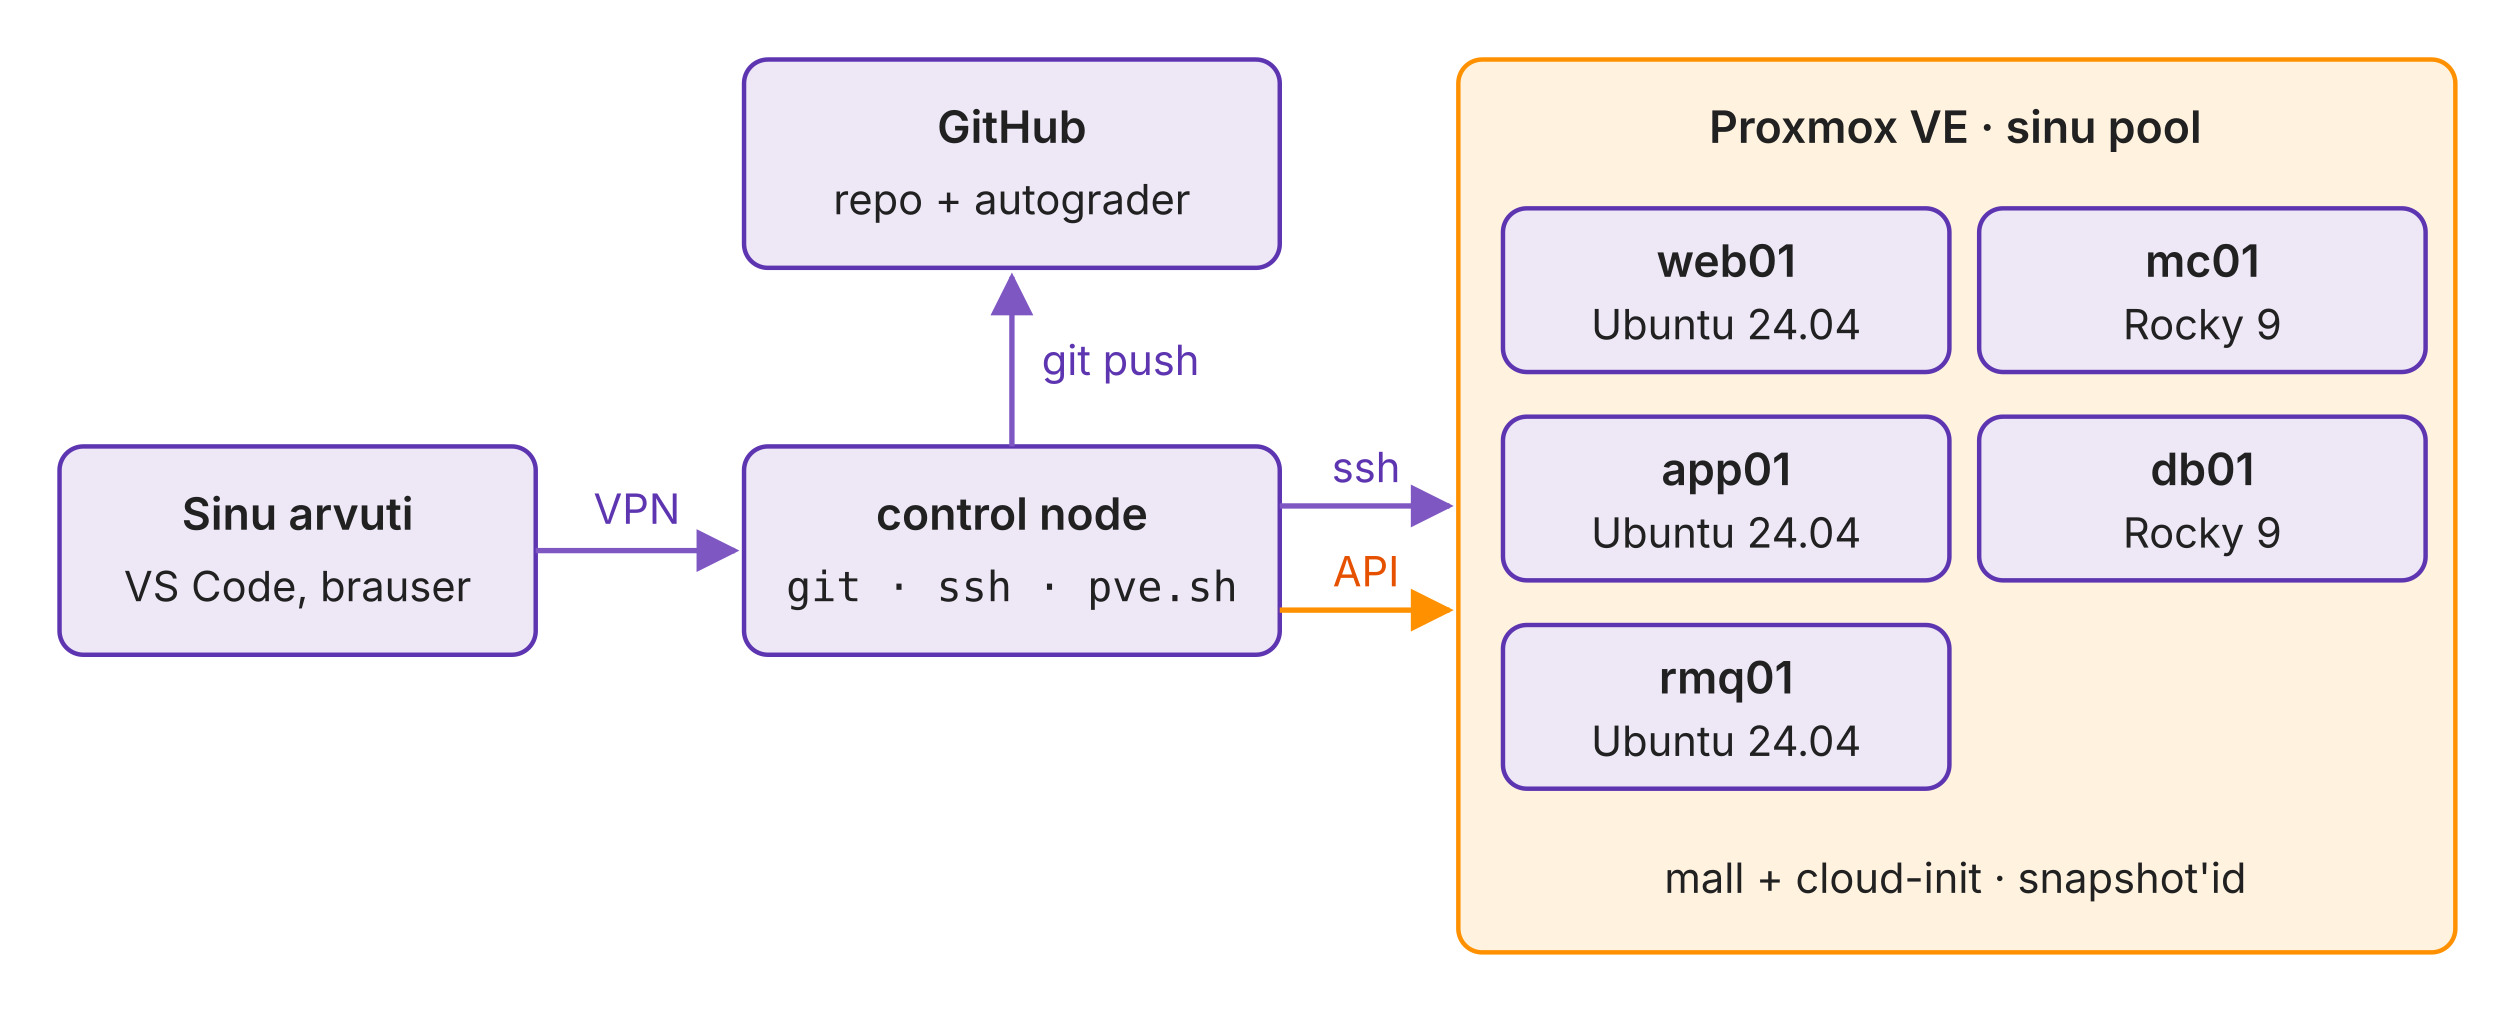
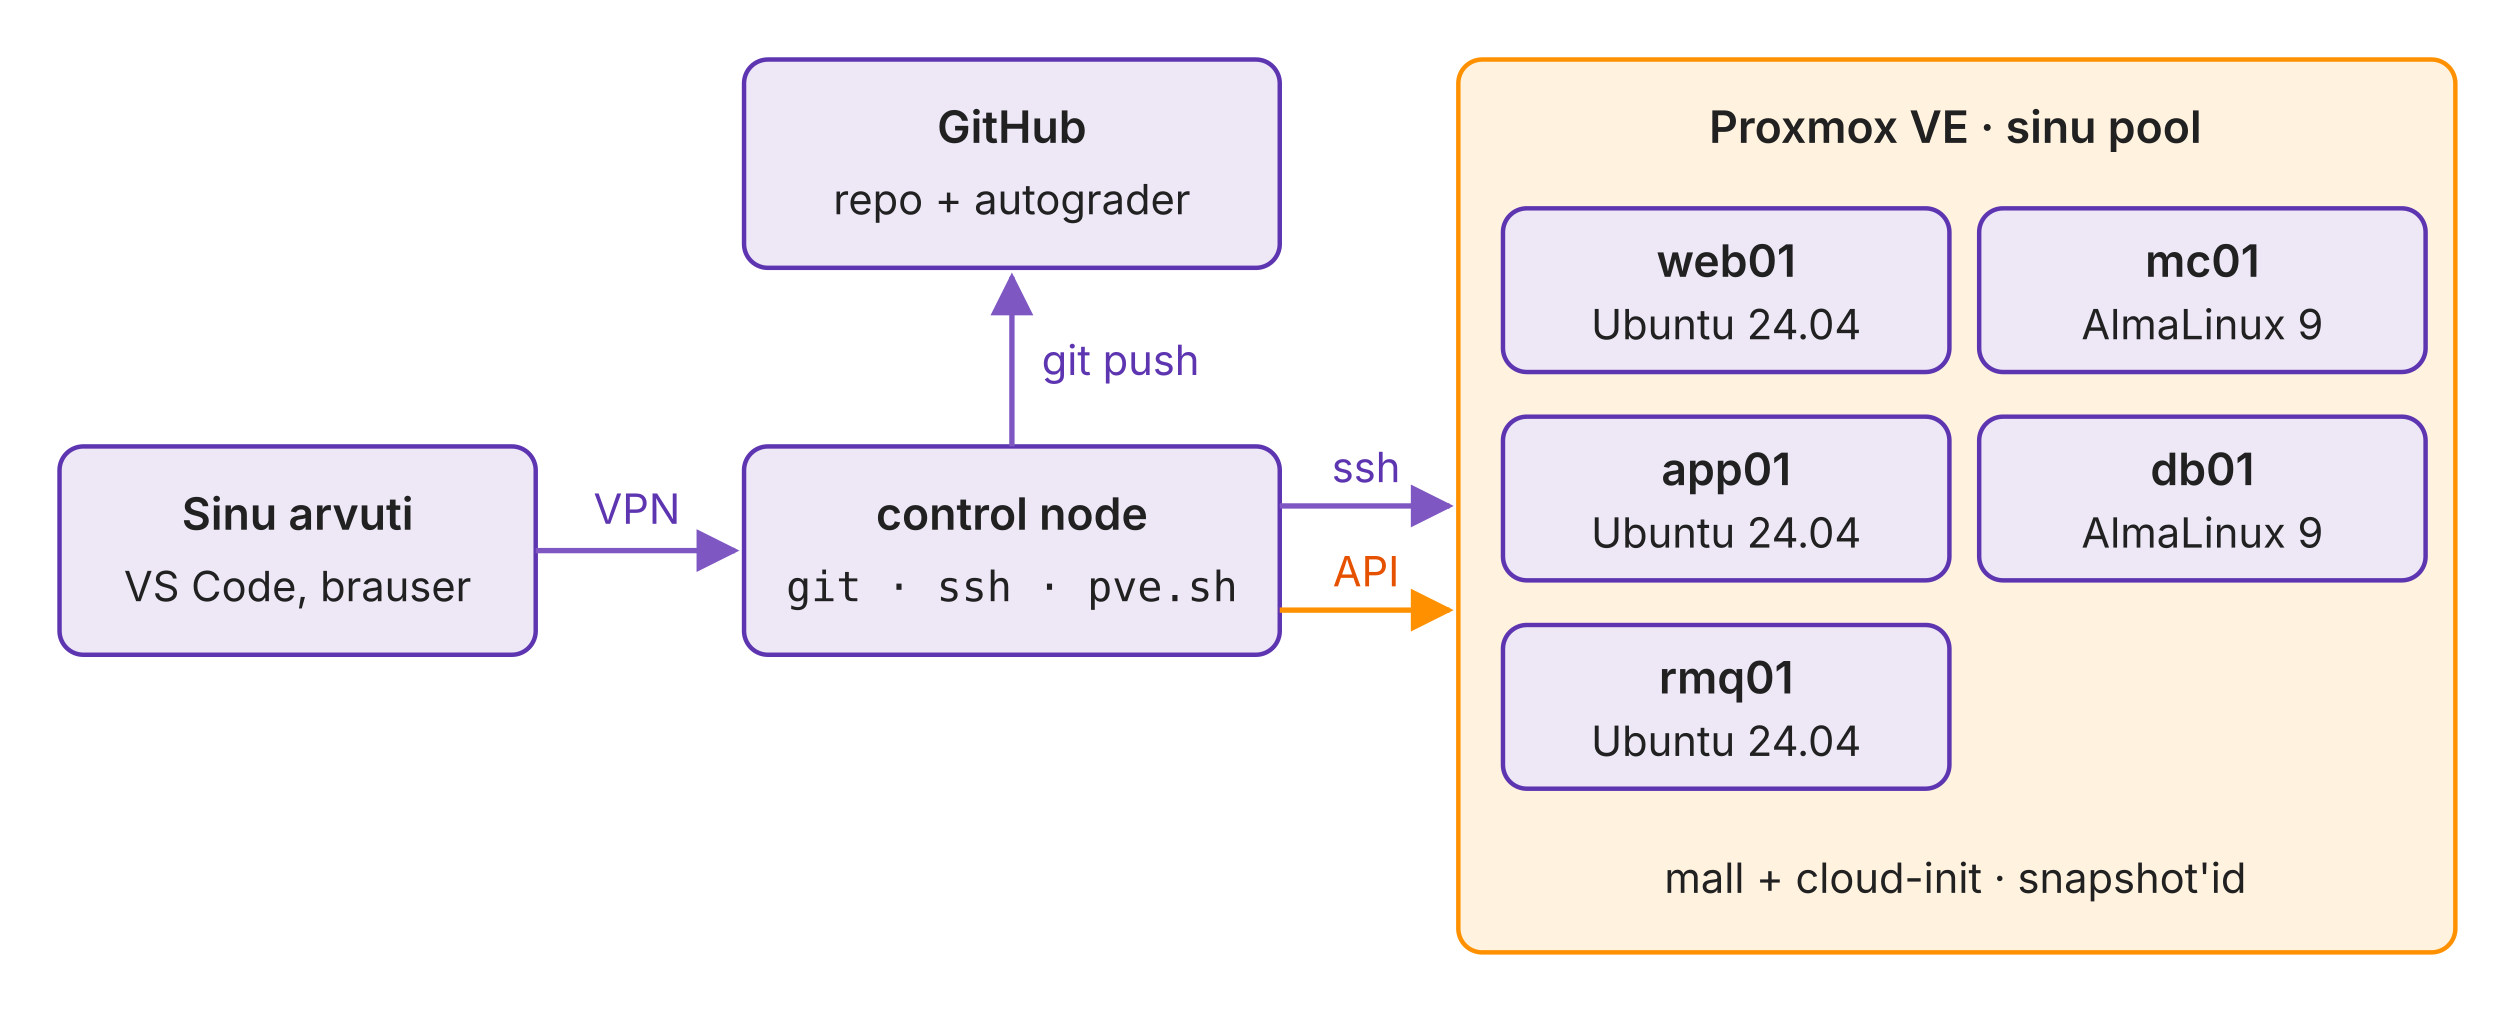
<svg xmlns="http://www.w3.org/2000/svg" viewBox="0 0 840 340" width="840" height="340" font-family="Inter, Arial, sans-serif">
  <style>text{font-family:Inter, Arial, sans-serif;font-size:14px;fill:#212121}.b{font-weight:600;font-size:15px}.m{font-family:"JetBrains Mono",Consolas,monospace;font-size:14px}.p{fill:#5e35b1}.am{fill:#e65100}.box{fill:#ede7f6;stroke:#5e35b1;stroke-width:1.5}.acc{fill:#fff3e0;stroke:#ff9100;stroke-width:1.5}.ln{stroke:#7e57c2;stroke-width:1.8;fill:none}.la{stroke:#ff9100;stroke-width:1.8;fill:none}</style>
  <defs>
    <marker id="a" viewBox="0 0 10 10" refX="9" refY="5" markerWidth="8" markerHeight="8" orient="auto-start-reverse">
      <path d="M0,0 L10,5 L0,10 z" fill="#7e57c2" />
    </marker>
    <marker id="b" viewBox="0 0 10 10" refX="9" refY="5" markerWidth="8" markerHeight="8" orient="auto-start-reverse">
      <path d="M0,0 L10,5 L0,10 z" fill="#ff9100" />
    </marker>
  </defs>
  <rect width="100%" height="100%" fill="#fff" />
  <rect x="20" y="150" width="160" height="70" rx="8" class="box" />
  <text x="100" y="178" text-anchor="middle" class="b">Sinu arvuti</text>
  <text x="100" y="202" text-anchor="middle">VS Code, brauser</text>
  <rect x="250" y="150" width="180" height="70" rx="8" class="box" />
  <text x="340" y="178" text-anchor="middle" class="b">control node</text>
  <text x="340" y="202" text-anchor="middle" class="m">git · ssh · pve.sh</text>
  <rect x="250" y="20" width="180" height="70" rx="8" class="box" />
  <text x="340" y="48" text-anchor="middle" class="b">GitHub</text>
  <text x="340" y="72" text-anchor="middle">repo + autograder</text>
  <rect x="490" y="20" width="335" height="300" rx="8" class="acc" />
  <text x="657" y="48" text-anchor="middle" class="b">Proxmox VE · sinu pool</text>
  <rect x="505" y="70" width="150" height="55" rx="8" class="box" />
  <text x="580" y="93" text-anchor="middle" class="b">web01</text>
  <text x="580" y="114" text-anchor="middle">Ubuntu 24.04</text>
  <rect x="505" y="140" width="150" height="55" rx="8" class="box" />
  <text x="580" y="163" text-anchor="middle" class="b">app01</text>
  <text x="580" y="184" text-anchor="middle">Ubuntu 24.04</text>
  <rect x="505" y="210" width="150" height="55" rx="8" class="box" />
  <text x="580" y="233" text-anchor="middle" class="b">rmq01</text>
  <text x="580" y="254" text-anchor="middle">Ubuntu 24.04</text>
  <rect x="665" y="70" width="150" height="55" rx="8" class="box" />
  <text x="740" y="93" text-anchor="middle" class="b">mc01</text>
-   <text x="740" y="114" text-anchor="middle">Rocky 9</text>
+   <text x="740" y="114" text-anchor="middle">AlmaLinux 9</text>
  <rect x="665" y="140" width="150" height="55" rx="8" class="box" />
  <text x="740" y="163" text-anchor="middle" class="b">db01</text>
-   <text x="740" y="184" text-anchor="middle">Rocky 9</text>
+   <text x="740" y="184" text-anchor="middle">AlmaLinux 9</text>
  <text x="657" y="300" text-anchor="middle">mall + cloud-init · snapshot'id</text>
  <line x1="180" y1="185" x2="247" y2="185" class="ln" marker-end="url(#a)" />
  <text x="214" y="176" text-anchor="middle" class="p">VPN</text>
  <line x1="340" y1="150" x2="340" y2="93" class="ln" marker-end="url(#a)" />
  <text x="350" y="126" class="p">git push</text>
  <line x1="430" y1="170" x2="487" y2="170" class="ln" marker-end="url(#a)" />
  <text x="459" y="162" text-anchor="middle" class="p">ssh</text>
  <line x1="430" y1="205" x2="487" y2="205" class="la" marker-end="url(#b)" />
  <text x="459" y="197" text-anchor="middle" class="am">API</text>
</svg>
